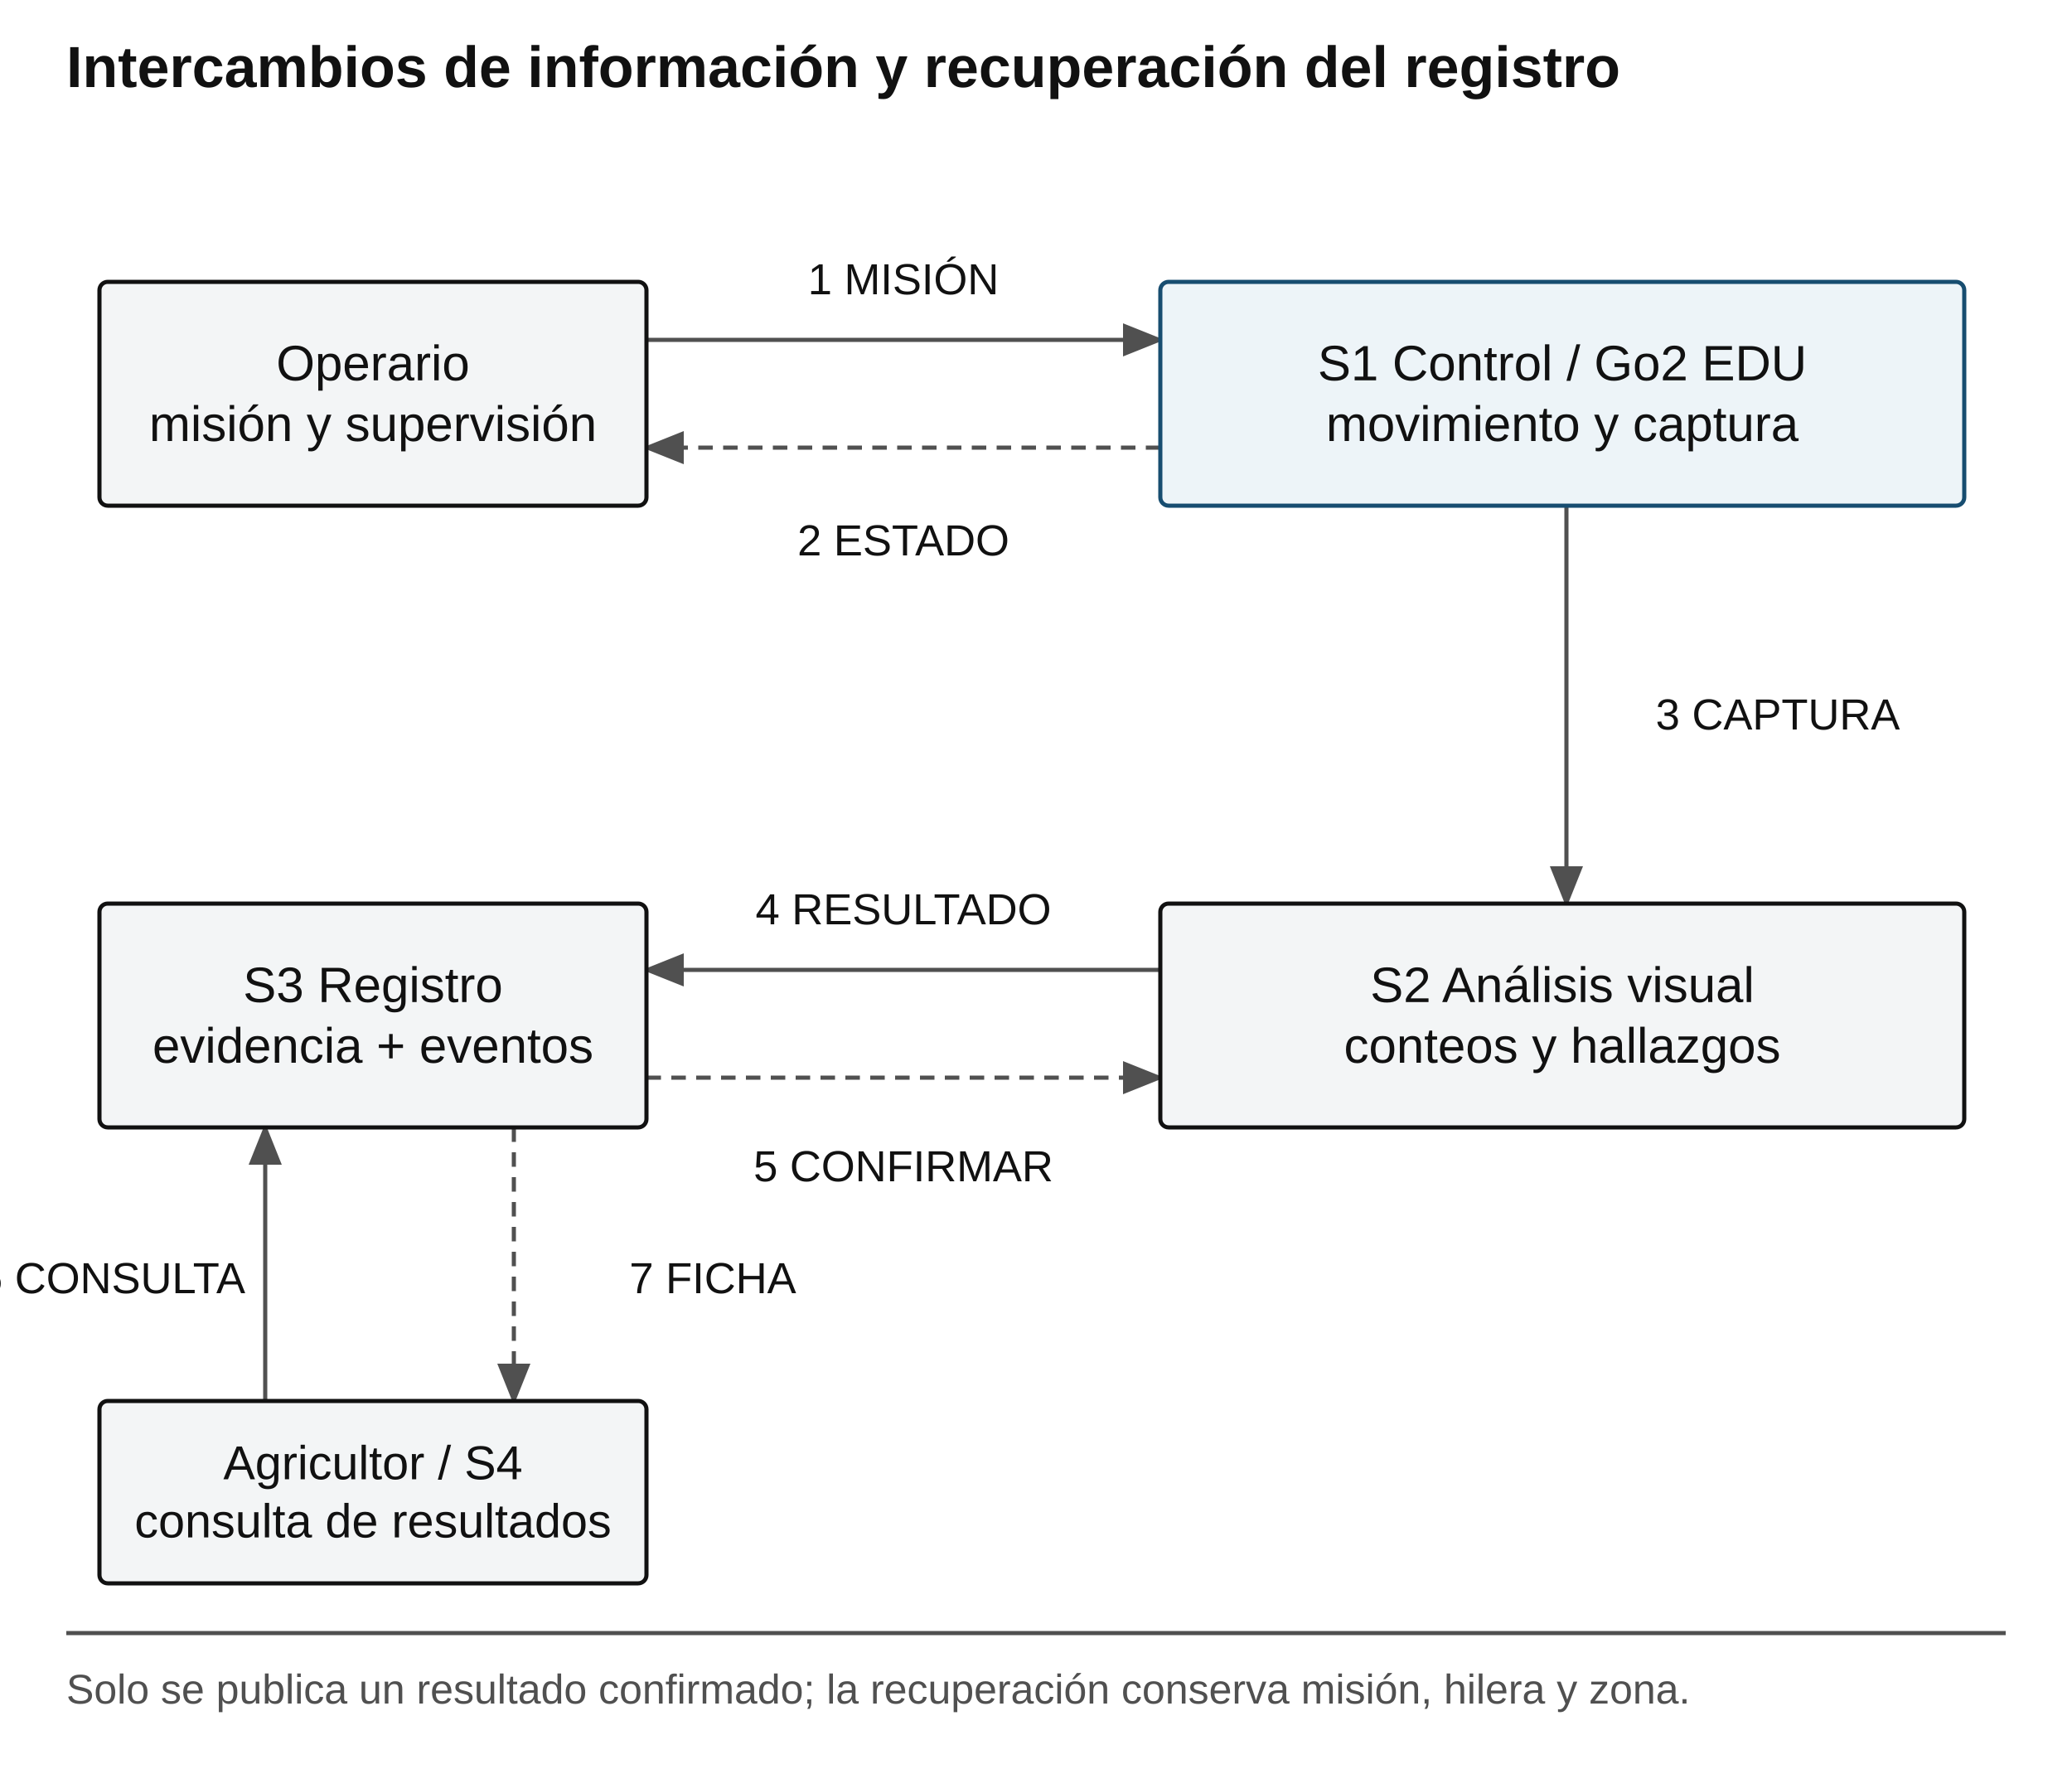
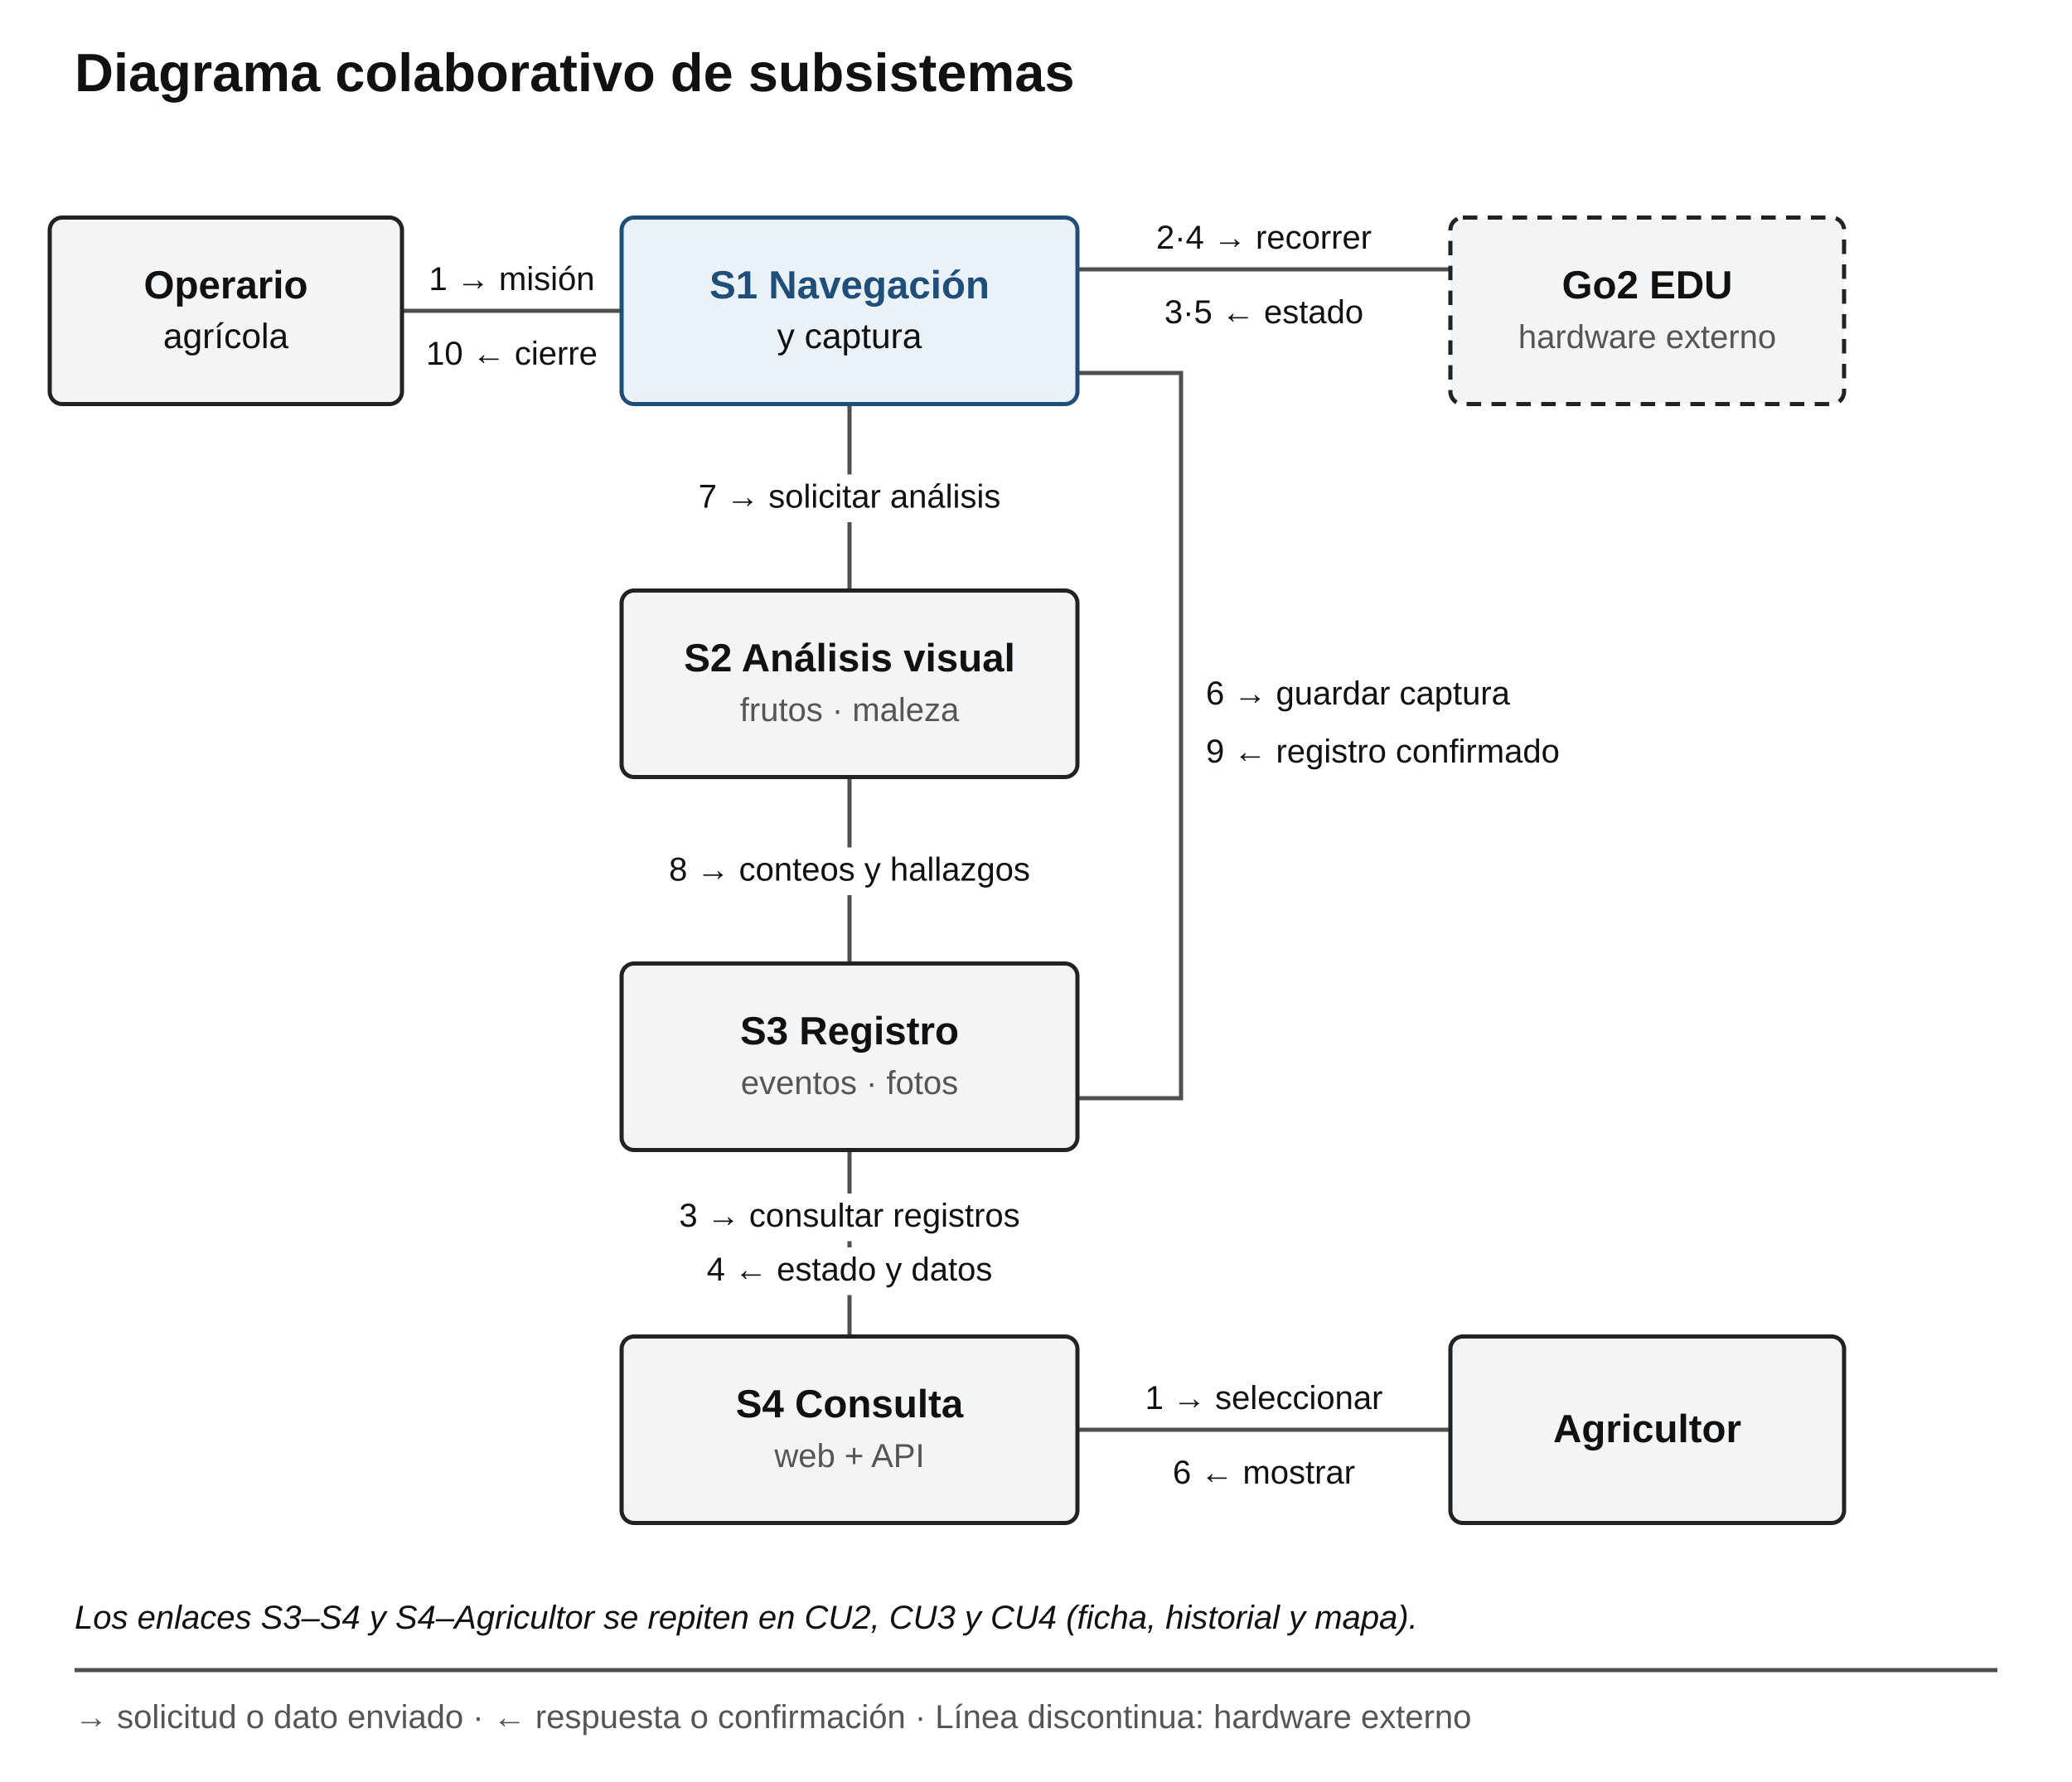
- <svg xmlns="http://www.w3.org/2000/svg" viewBox="0 0 1000 856" role="img" aria-labelledby="comunicacion-title comunicacion-desc">
+ <svg xmlns="http://www.w3.org/2000/svg" viewBox="0 0 1000 860" role="img" aria-labelledby="comunicacion-title comunicacion-desc" font-family="Arial,sans-serif">
  <defs>
-     <marker id="arrow" markerWidth="10" markerHeight="8" refX="9" refY="4" orient="auto">
+     <marker id="comunicacion-flecha" markerWidth="10" markerHeight="8" refX="9" refY="4" orient="auto">
      <polygon points="0 0,10 4,0 8" fill="#505050" />
+     </marker>
+     <marker id="comunicacion-flecha-az" markerWidth="10" markerHeight="8" refX="9" refY="4" orient="auto">
+       <polygon points="0 0,10 4,0 8" fill="#1f4e79" />
    </marker>
  </defs>
  <rect width="100%" height="100%" fill="white" />
-   <path d="M 312 164 L 560 164" fill="none" stroke="#505050" stroke-width="2" marker-end="url(#arrow)" />
-   <path d="M 560 216 L 312 216" fill="none" stroke="#505050" stroke-width="2" stroke-dasharray="7 5" marker-end="url(#arrow)" />
-   <path d="M 756 244 L 756 436" fill="none" stroke="#505050" stroke-width="2" marker-end="url(#arrow)" />
-   <path d="M 560 468 L 312 468" fill="none" stroke="#505050" stroke-width="2" marker-end="url(#arrow)" />
-   <path d="M 312 520 L 560 520" fill="none" stroke="#505050" stroke-width="2" stroke-dasharray="7 5" marker-end="url(#arrow)" />
-   <path d="M 128 676 L 128 544" fill="none" stroke="#505050" stroke-width="2" marker-end="url(#arrow)" />
-   <path d="M 248 544 L 248 676" fill="none" stroke="#505050" stroke-width="2" stroke-dasharray="7 5" marker-end="url(#arrow)" />
-   <path d="M 32 788 L 968 788" fill="none" stroke="#505050" stroke-width="2" />
-   <rect x="48" y="136" width="264" height="108" rx="4" fill="#f3f5f6" stroke="#111111" stroke-width="2" />
-   <rect x="560" y="136" width="388" height="108" rx="4" fill="#edf4f8" stroke="#174d70" stroke-width="2" />
-   <rect x="560" y="436" width="388" height="108" rx="4" fill="#f3f5f6" stroke="#111111" stroke-width="2" />
-   <rect x="48" y="436" width="264" height="108" rx="4" fill="#f3f5f6" stroke="#111111" stroke-width="2" />
-   <rect x="48" y="676" width="264" height="88" rx="4" fill="#f3f5f6" stroke="#111111" stroke-width="2" />
-   <text x="32" y="42.0" font-family="Arial,sans-serif" font-size="28" font-weight="600" text-anchor="start" fill="#111111">Intercambios de información y recuperación del registro</text>
-   <text x="180.0" y="183.52" font-family="Arial,sans-serif" font-size="24" text-anchor="middle" fill="#111111">Operario</text>
-   <text x="180.0" y="212.8" font-family="Arial,sans-serif" font-size="24" text-anchor="middle" fill="#111111">misión y supervisión</text>
-   <text x="754.0" y="183.52" font-family="Arial,sans-serif" font-size="24" text-anchor="middle" fill="#111111">S1 Control / Go2 EDU</text>
-   <text x="754.0" y="212.8" font-family="Arial,sans-serif" font-size="24" text-anchor="middle" fill="#111111">movimiento y captura</text>
-   <text x="754.0" y="483.52" font-family="Arial,sans-serif" font-size="24" text-anchor="middle" fill="#111111">S2 Análisis visual</text>
-   <text x="754.0" y="512.8" font-family="Arial,sans-serif" font-size="24" text-anchor="middle" fill="#111111">conteos y hallazgos</text>
-   <text x="180.0" y="483.52" font-family="Arial,sans-serif" font-size="24" text-anchor="middle" fill="#111111">S3 Registro</text>
-   <text x="180.0" y="512.8" font-family="Arial,sans-serif" font-size="24" text-anchor="middle" fill="#111111">evidencia + eventos</text>
-   <text x="180.0" y="713.79" font-family="Arial,sans-serif" font-size="23" text-anchor="middle" fill="#111111">Agricultor / S4</text>
-   <text x="180.0" y="741.85" font-family="Arial,sans-serif" font-size="23" text-anchor="middle" fill="#111111">consulta de resultados</text>
-   <rect x="383.48" y="118.0" width="105.04" height="31" fill="white" />
-   <text x="436" y="142.0" font-family="Arial,sans-serif" font-size="21" font-weight="400" text-anchor="middle" fill="#111111">1 MISIÓN</text>
-   <rect x="383.48" y="244.0" width="105.04" height="31" fill="white" />
-   <text x="436" y="268.0" font-family="Arial,sans-serif" font-size="21" font-weight="400" text-anchor="middle" fill="#111111">2 ESTADO</text>
-   <rect x="799.915" y="328.0" width="116.17" height="31" fill="white" />
-   <text x="858" y="352.0" font-family="Arial,sans-serif" font-size="21" font-weight="400" text-anchor="middle" fill="#111111">3 CAPTURA</text>
-   <rect x="366.785" y="422.0" width="138.43" height="31" fill="white" />
-   <text x="436" y="446.0" font-family="Arial,sans-serif" font-size="21" font-weight="400" text-anchor="middle" fill="#111111">4 RESULTADO</text>
-   <rect x="366.785" y="546.0" width="138.43" height="31" fill="white" />
-   <text x="436" y="570.0" font-family="Arial,sans-serif" font-size="21" font-weight="400" text-anchor="middle" fill="#111111">5 CONFIRMAR</text>
-   <rect x="-9.65" y="600.0" width="127.3" height="31" fill="white" />
-   <text x="54" y="624.0" font-family="Arial,sans-serif" font-size="21" font-weight="400" text-anchor="middle" fill="#111111">6 CONSULTA</text>
-   <rect x="297.045" y="600.0" width="93.91" height="31" fill="white" />
-   <text x="344" y="624.0" font-family="Arial,sans-serif" font-size="21" font-weight="400" text-anchor="middle" fill="#111111">7 FICHA</text>
-   <text x="32" y="822.0" font-family="Arial,sans-serif" font-size="20" font-weight="400" text-anchor="start" fill="#505050">Solo se publica un resultado confirmado; la recuperación conserva misión, hilera y zona.</text>
+   <text x="36" y="44" font-size="26" font-weight="bold" text-anchor="start" fill="#111111">Diagrama colaborativo de subsistemas</text>
+   <path d="M 36 806 L 964 806" stroke="#505050" stroke-width="2" fill="none" />
+   <path d="M 194 150 L 300 150" fill="none" stroke="#505050" stroke-width="2" />
+   <path d="M 520 130 L 700 130" fill="none" stroke="#505050" stroke-width="2" />
+   <path d="M 410 195 L 410 285" fill="none" stroke="#505050" stroke-width="2" />
+   <path d="M 410 375 L 410 465" fill="none" stroke="#505050" stroke-width="2" />
+   <path d="M 520 180 L 570 180 L 570 530 L 520 530" fill="none" stroke="#505050" stroke-width="2" />
+   <path d="M 410 555 L 410 645" fill="none" stroke="#505050" stroke-width="2" />
+   <path d="M 520 690 L 700 690" fill="none" stroke="#505050" stroke-width="2" />
+   <rect x="24" y="105" width="170" height="90" rx="6" fill="#f3f4f6" stroke="#222" stroke-width="2" />
+   <text x="109" y="144" font-size="19" font-weight="bold" text-anchor="middle" fill="#111">Operario</text>
+   <text x="109" y="168" font-size="17" font-weight="normal" text-anchor="middle" fill="#111">agrícola</text>
+   <rect x="300" y="105" width="220" height="90" rx="6" fill="#eaf2f8" stroke="#1f4e79" stroke-width="2" />
+   <text x="410" y="144" font-size="19" font-weight="bold" text-anchor="middle" fill="#1f4e79">S1 Navegación</text>
+   <text x="410" y="168" font-size="17" font-weight="normal" text-anchor="middle" fill="#111">y captura</text>
+   <rect x="700" y="105" width="190" height="90" rx="6" fill="#f3f4f6" stroke="#222" stroke-width="2" stroke-dasharray="7 5" />
+   <text x="795" y="144" font-size="19" font-weight="bold" text-anchor="middle" fill="#111">Go2 EDU</text>
+   <text x="795" y="168" font-size="16" font-weight="normal" text-anchor="middle" fill="#555555">hardware externo</text>
+   <rect x="300" y="285" width="220" height="90" rx="6" fill="#f3f4f6" stroke="#222" stroke-width="2" />
+   <text x="410" y="324" font-size="19" font-weight="bold" text-anchor="middle" fill="#111">S2 Análisis visual</text>
+   <text x="410" y="348" font-size="16" font-weight="normal" text-anchor="middle" fill="#555555">frutos · maleza</text>
+   <rect x="300" y="465" width="220" height="90" rx="6" fill="#f3f4f6" stroke="#222" stroke-width="2" />
+   <text x="410" y="504" font-size="19" font-weight="bold" text-anchor="middle" fill="#111">S3 Registro</text>
+   <text x="410" y="528" font-size="16" font-weight="normal" text-anchor="middle" fill="#555555">eventos · fotos</text>
+   <rect x="300" y="645" width="220" height="90" rx="6" fill="#f3f4f6" stroke="#222" stroke-width="2" />
+   <text x="410" y="684" font-size="19" font-weight="bold" text-anchor="middle" fill="#111">S4 Consulta</text>
+   <text x="410" y="708" font-size="16" font-weight="normal" text-anchor="middle" fill="#555555">web + API</text>
+   <rect x="700" y="645" width="190" height="90" rx="6" fill="#f3f4f6" stroke="#222" stroke-width="2" />
+   <text x="795" y="696" font-size="19" font-weight="bold" text-anchor="middle" fill="#111">Agricultor</text>
+   <text x="247" y="140" font-size="16" font-weight="normal" text-anchor="middle" fill="#111111">1 → misión</text>
+   <text x="247" y="176" font-size="16" font-weight="normal" text-anchor="middle" fill="#111111">10 ← cierre</text>
+   <text x="610" y="120" font-size="16" font-weight="normal" text-anchor="middle" fill="#111111">2·4 → recorrer</text>
+   <text x="610" y="156" font-size="16" font-weight="normal" text-anchor="middle" fill="#111111">3·5 ← estado</text>
+   <rect x="309" y="229" width="202" height="23" fill="white" />
+   <text x="410" y="245" font-size="16" font-weight="normal" text-anchor="middle" fill="#111111">7 → solicitar análisis</text>
+   <rect x="305" y="409" width="211" height="23" fill="white" />
+   <text x="410" y="425" font-size="16" font-weight="normal" text-anchor="middle" fill="#111111">8 → conteos y hallazgos</text>
+   <rect x="578" y="324" width="176" height="23" fill="white" />
+   <text x="582" y="340" font-size="16" font-weight="normal" text-anchor="start" fill="#111111">6 → guardar captura</text>
+   <rect x="578" y="352" width="211" height="23" fill="white" />
+   <text x="582" y="368" font-size="16" font-weight="normal" text-anchor="start" fill="#111111">9 ← registro confirmado</text>
+   <rect x="305" y="576" width="211" height="23" fill="white" />
+   <text x="410" y="592" font-size="16" font-weight="normal" text-anchor="middle" fill="#111111">3 → consultar registros</text>
+   <rect x="326" y="602" width="168" height="23" fill="white" />
+   <text x="410" y="618" font-size="16" font-weight="normal" text-anchor="middle" fill="#111111">4 ← estado y datos</text>
+   <text x="610" y="680" font-size="16" font-weight="normal" text-anchor="middle" fill="#111111">1 → seleccionar</text>
+   <text x="610" y="716" font-size="16" font-weight="normal" text-anchor="middle" fill="#111111">6 ← mostrar</text>
+   <text x="36" y="786" font-size="16" font-weight="normal" text-anchor="start" fill="#111111" font-style="italic">Los enlaces S3–S4 y S4–Agricultor se repiten en CU2, CU3 y CU4 (ficha, historial y mapa).</text>
+   <text x="36" y="834" font-size="16" font-weight="normal" text-anchor="start" fill="#555555">→ solicitud o dato enviado · ← respuesta o confirmación · Línea discontinua: hardware externo</text>
</svg>
